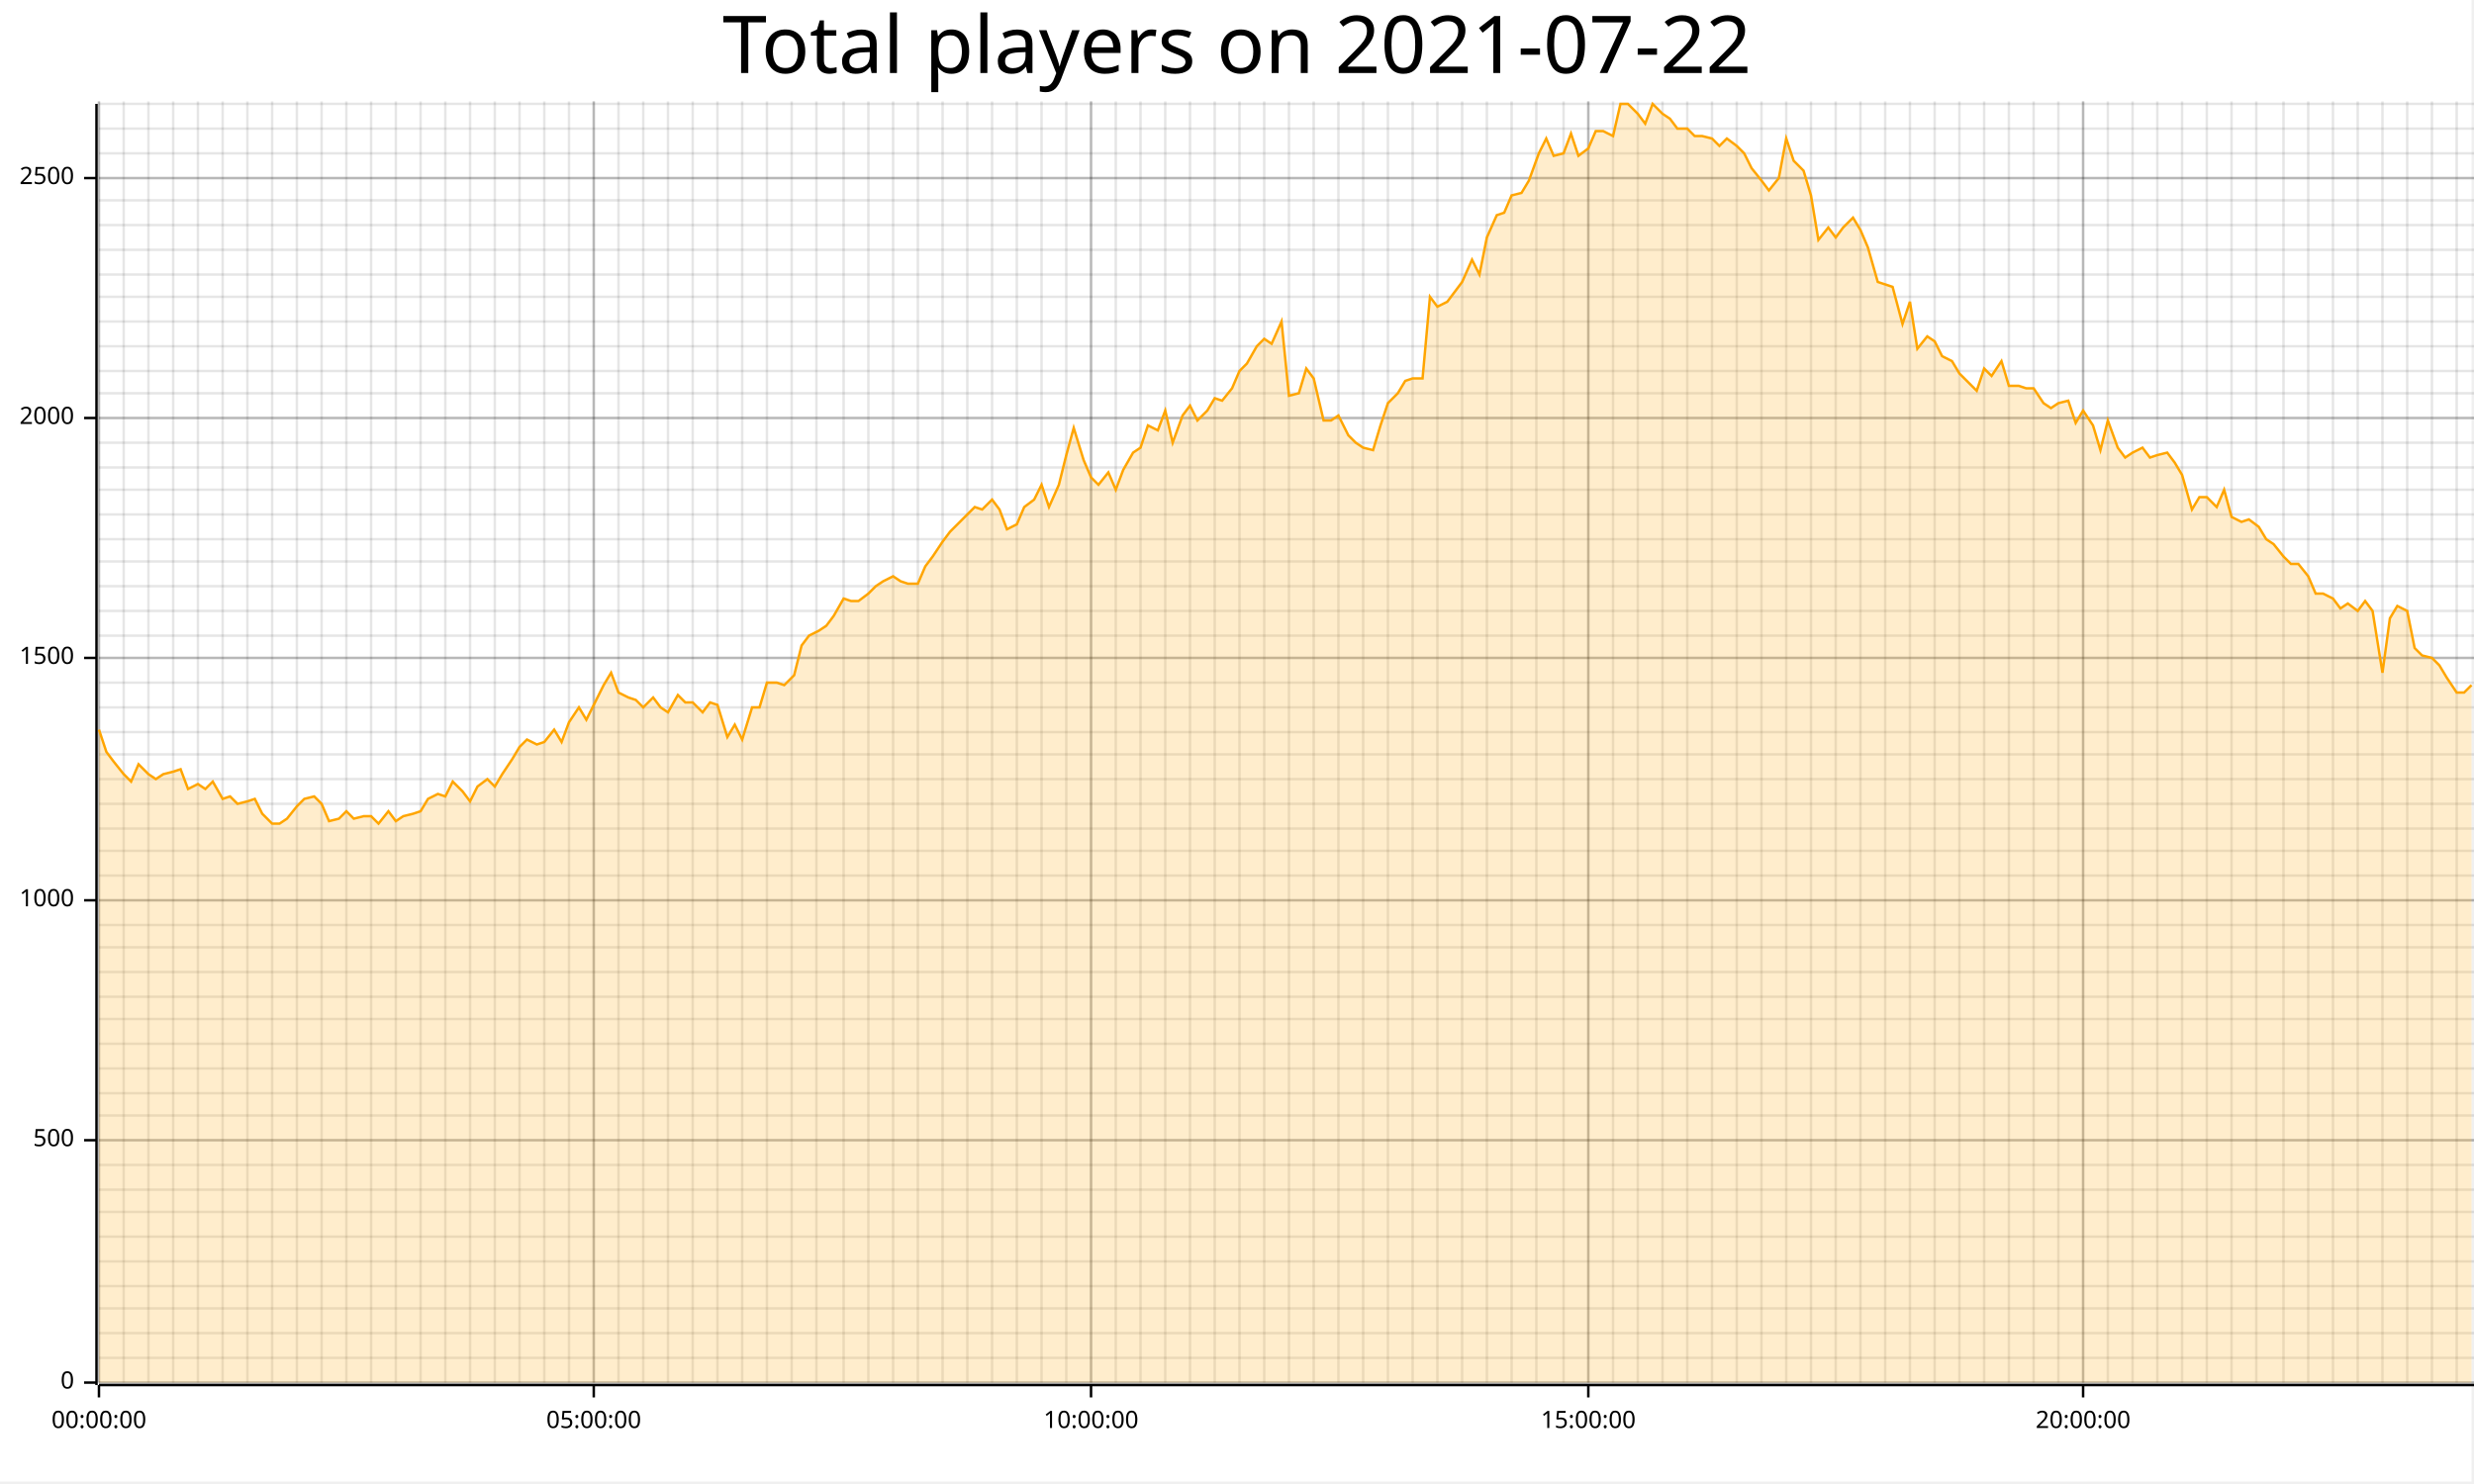
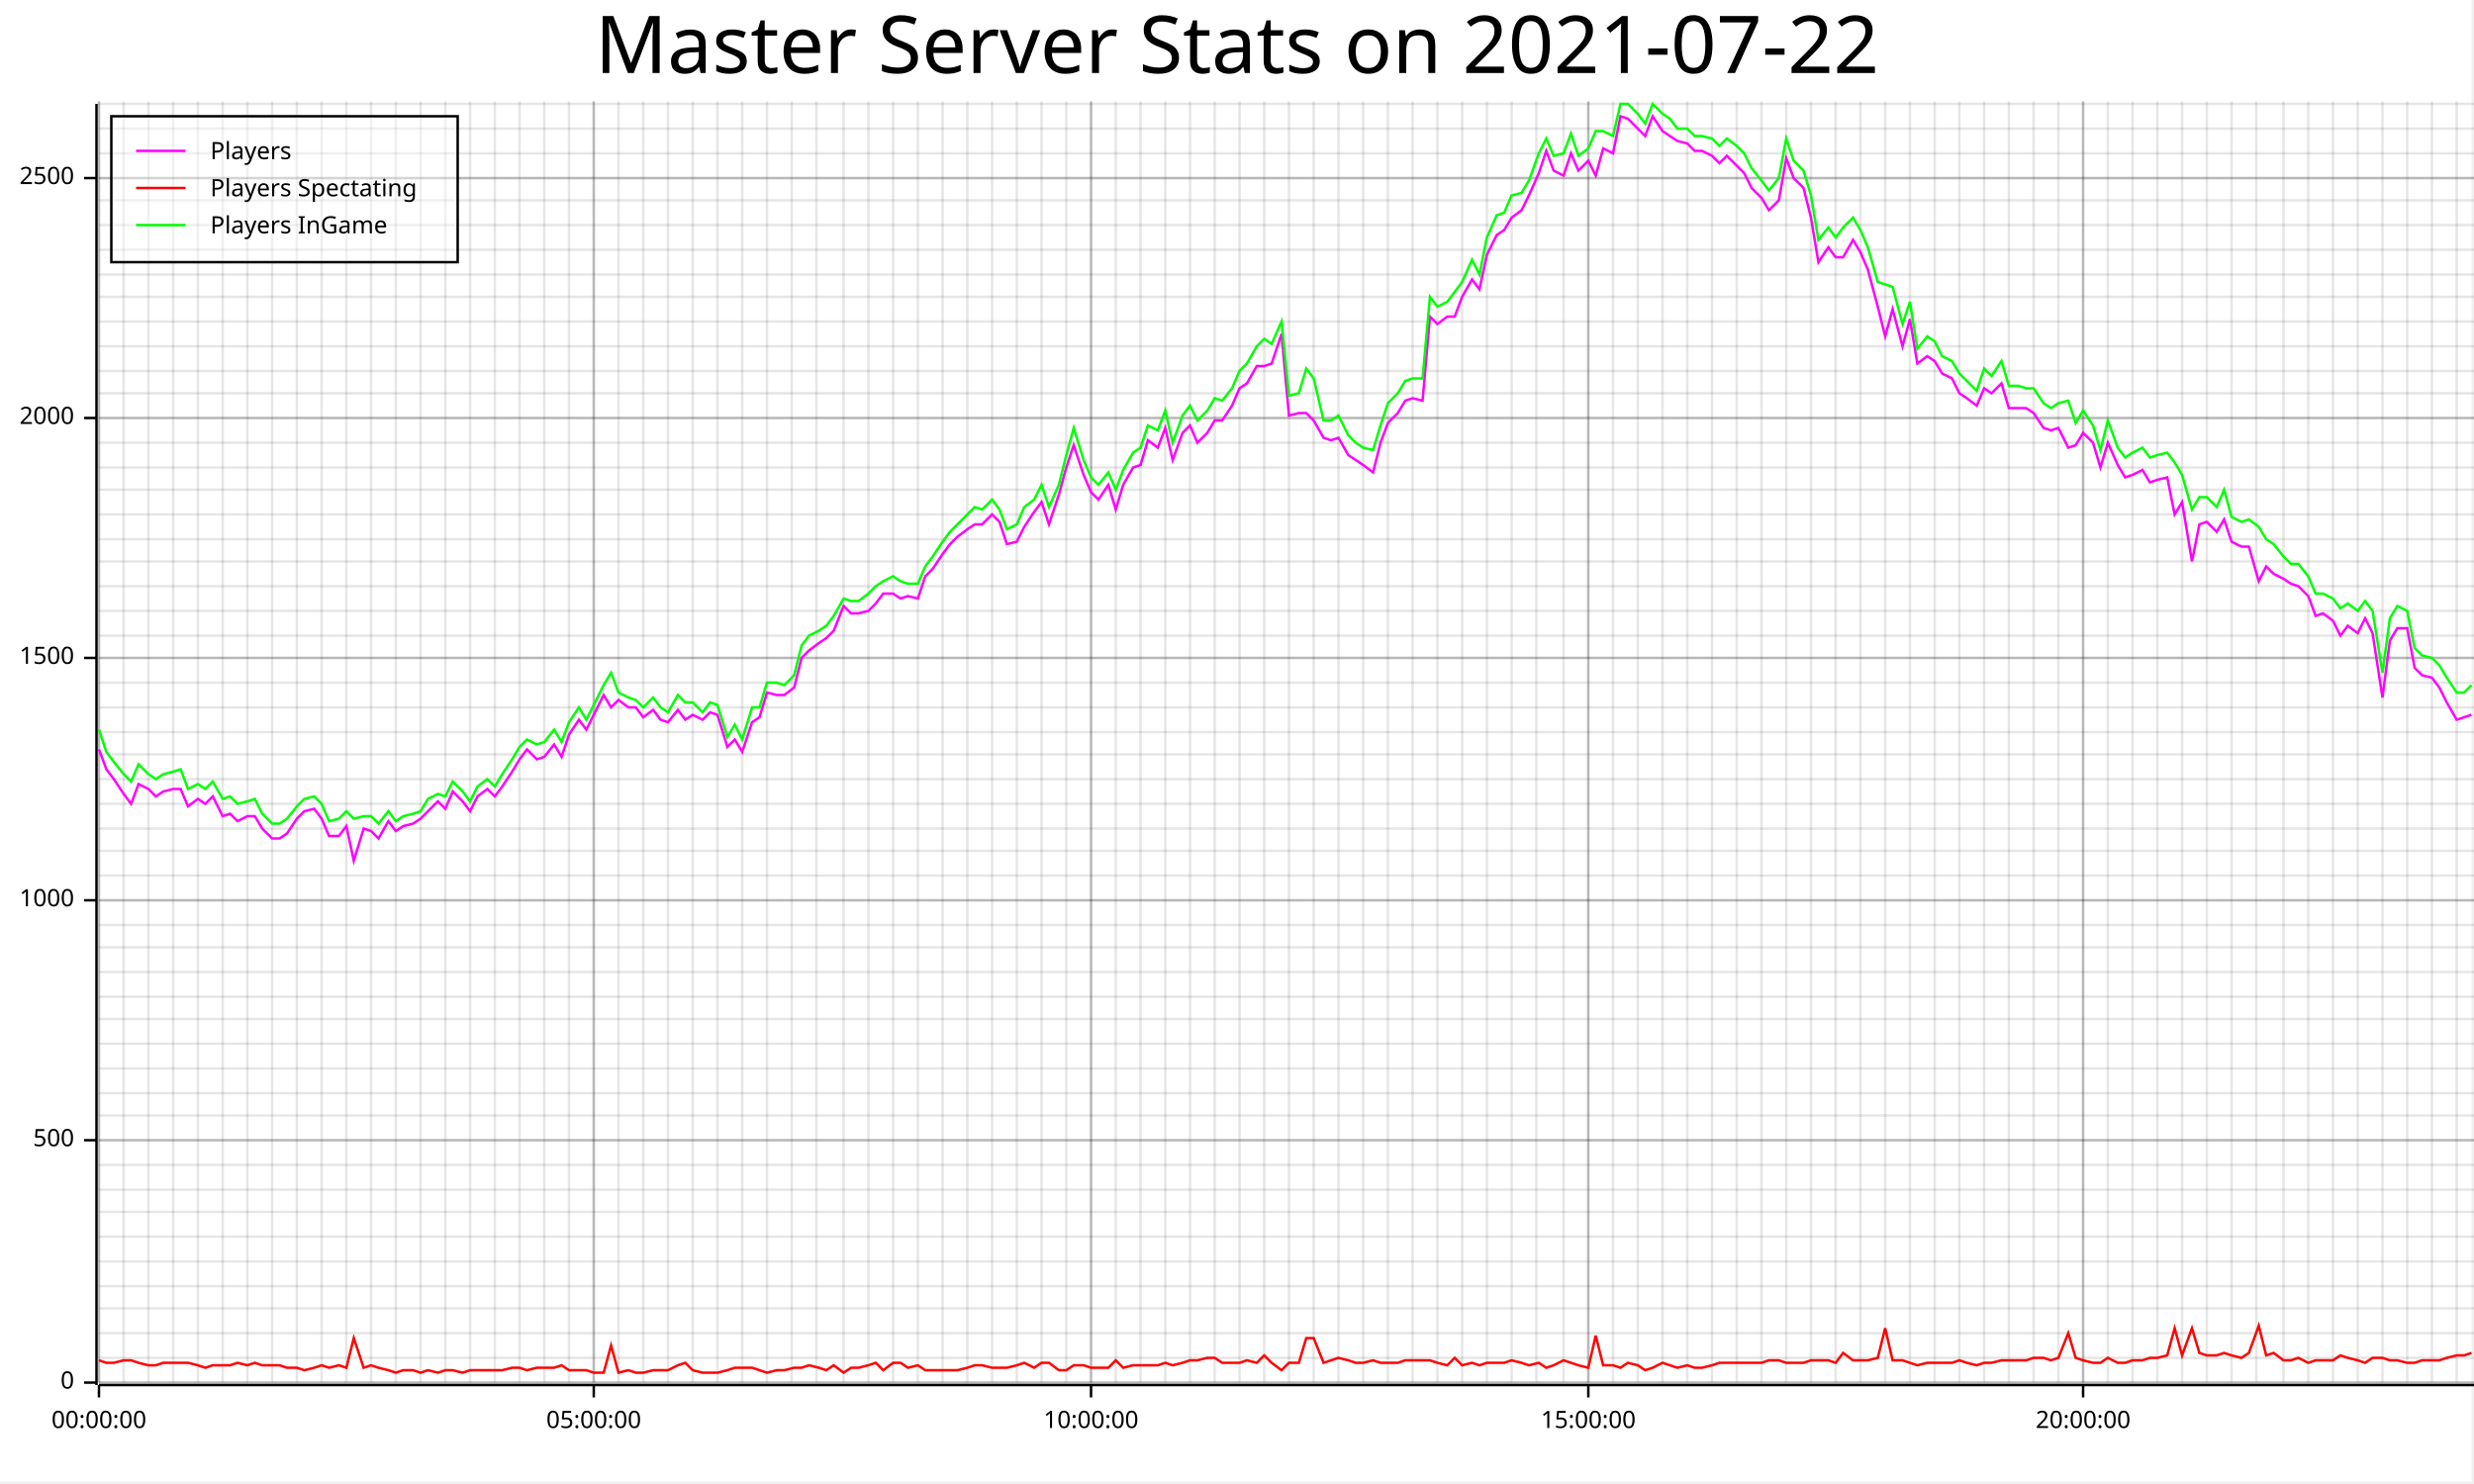
<svg xmlns="http://www.w3.org/2000/svg" width="1000" height="600" viewBox="0 0 1000 600">
  <rect x="0" y="0" width="999" height="599" opacity="1" fill="#FFFFFF" stroke="none" />
  <text x="500" y="5" dy="0.76em" text-anchor="middle" font-family="sans-serif" font-size="32.258" opacity="1" fill="#000000">
- Total players on 2021-07-22
+ Master Server Stats on 2021-07-22
</text>
  <line opacity="0.1" stroke="#000000" stroke-width="1" x1="40" y1="559" x2="40" y2="41" />
  <line opacity="0.1" stroke="#000000" stroke-width="1" x1="50" y1="559" x2="50" y2="41" />
  <line opacity="0.1" stroke="#000000" stroke-width="1" x1="60" y1="559" x2="60" y2="41" />
  <line opacity="0.1" stroke="#000000" stroke-width="1" x1="70" y1="559" x2="70" y2="41" />
  <line opacity="0.1" stroke="#000000" stroke-width="1" x1="80" y1="559" x2="80" y2="41" />
  <line opacity="0.1" stroke="#000000" stroke-width="1" x1="90" y1="559" x2="90" y2="41" />
  <line opacity="0.1" stroke="#000000" stroke-width="1" x1="100" y1="559" x2="100" y2="41" />
  <line opacity="0.1" stroke="#000000" stroke-width="1" x1="110" y1="559" x2="110" y2="41" />
  <line opacity="0.1" stroke="#000000" stroke-width="1" x1="120" y1="559" x2="120" y2="41" />
  <line opacity="0.1" stroke="#000000" stroke-width="1" x1="130" y1="559" x2="130" y2="41" />
  <line opacity="0.1" stroke="#000000" stroke-width="1" x1="140" y1="559" x2="140" y2="41" />
  <line opacity="0.1" stroke="#000000" stroke-width="1" x1="150" y1="559" x2="150" y2="41" />
  <line opacity="0.1" stroke="#000000" stroke-width="1" x1="160" y1="559" x2="160" y2="41" />
  <line opacity="0.1" stroke="#000000" stroke-width="1" x1="170" y1="559" x2="170" y2="41" />
  <line opacity="0.1" stroke="#000000" stroke-width="1" x1="180" y1="559" x2="180" y2="41" />
  <line opacity="0.1" stroke="#000000" stroke-width="1" x1="190" y1="559" x2="190" y2="41" />
  <line opacity="0.1" stroke="#000000" stroke-width="1" x1="200" y1="559" x2="200" y2="41" />
  <line opacity="0.1" stroke="#000000" stroke-width="1" x1="210" y1="559" x2="210" y2="41" />
  <line opacity="0.1" stroke="#000000" stroke-width="1" x1="220" y1="559" x2="220" y2="41" />
  <line opacity="0.1" stroke="#000000" stroke-width="1" x1="230" y1="559" x2="230" y2="41" />
  <line opacity="0.1" stroke="#000000" stroke-width="1" x1="240" y1="559" x2="240" y2="41" />
  <line opacity="0.1" stroke="#000000" stroke-width="1" x1="250" y1="559" x2="250" y2="41" />
  <line opacity="0.1" stroke="#000000" stroke-width="1" x1="260" y1="559" x2="260" y2="41" />
  <line opacity="0.1" stroke="#000000" stroke-width="1" x1="270" y1="559" x2="270" y2="41" />
  <line opacity="0.1" stroke="#000000" stroke-width="1" x1="280" y1="559" x2="280" y2="41" />
  <line opacity="0.1" stroke="#000000" stroke-width="1" x1="290" y1="559" x2="290" y2="41" />
  <line opacity="0.1" stroke="#000000" stroke-width="1" x1="300" y1="559" x2="300" y2="41" />
  <line opacity="0.1" stroke="#000000" stroke-width="1" x1="310" y1="559" x2="310" y2="41" />
  <line opacity="0.1" stroke="#000000" stroke-width="1" x1="320" y1="559" x2="320" y2="41" />
  <line opacity="0.1" stroke="#000000" stroke-width="1" x1="330" y1="559" x2="330" y2="41" />
  <line opacity="0.1" stroke="#000000" stroke-width="1" x1="341" y1="559" x2="341" y2="41" />
  <line opacity="0.1" stroke="#000000" stroke-width="1" x1="351" y1="559" x2="351" y2="41" />
  <line opacity="0.1" stroke="#000000" stroke-width="1" x1="361" y1="559" x2="361" y2="41" />
  <line opacity="0.1" stroke="#000000" stroke-width="1" x1="371" y1="559" x2="371" y2="41" />
  <line opacity="0.1" stroke="#000000" stroke-width="1" x1="381" y1="559" x2="381" y2="41" />
  <line opacity="0.1" stroke="#000000" stroke-width="1" x1="391" y1="559" x2="391" y2="41" />
  <line opacity="0.1" stroke="#000000" stroke-width="1" x1="401" y1="559" x2="401" y2="41" />
  <line opacity="0.1" stroke="#000000" stroke-width="1" x1="411" y1="559" x2="411" y2="41" />
  <line opacity="0.1" stroke="#000000" stroke-width="1" x1="421" y1="559" x2="421" y2="41" />
  <line opacity="0.1" stroke="#000000" stroke-width="1" x1="431" y1="559" x2="431" y2="41" />
  <line opacity="0.1" stroke="#000000" stroke-width="1" x1="441" y1="559" x2="441" y2="41" />
  <line opacity="0.1" stroke="#000000" stroke-width="1" x1="451" y1="559" x2="451" y2="41" />
  <line opacity="0.1" stroke="#000000" stroke-width="1" x1="461" y1="559" x2="461" y2="41" />
  <line opacity="0.1" stroke="#000000" stroke-width="1" x1="471" y1="559" x2="471" y2="41" />
  <line opacity="0.1" stroke="#000000" stroke-width="1" x1="481" y1="559" x2="481" y2="41" />
  <line opacity="0.1" stroke="#000000" stroke-width="1" x1="491" y1="559" x2="491" y2="41" />
  <line opacity="0.1" stroke="#000000" stroke-width="1" x1="501" y1="559" x2="501" y2="41" />
  <line opacity="0.1" stroke="#000000" stroke-width="1" x1="511" y1="559" x2="511" y2="41" />
  <line opacity="0.1" stroke="#000000" stroke-width="1" x1="521" y1="559" x2="521" y2="41" />
  <line opacity="0.1" stroke="#000000" stroke-width="1" x1="531" y1="559" x2="531" y2="41" />
  <line opacity="0.1" stroke="#000000" stroke-width="1" x1="541" y1="559" x2="541" y2="41" />
  <line opacity="0.1" stroke="#000000" stroke-width="1" x1="551" y1="559" x2="551" y2="41" />
  <line opacity="0.1" stroke="#000000" stroke-width="1" x1="561" y1="559" x2="561" y2="41" />
  <line opacity="0.1" stroke="#000000" stroke-width="1" x1="571" y1="559" x2="571" y2="41" />
  <line opacity="0.1" stroke="#000000" stroke-width="1" x1="581" y1="559" x2="581" y2="41" />
  <line opacity="0.1" stroke="#000000" stroke-width="1" x1="591" y1="559" x2="591" y2="41" />
  <line opacity="0.1" stroke="#000000" stroke-width="1" x1="601" y1="559" x2="601" y2="41" />
  <line opacity="0.1" stroke="#000000" stroke-width="1" x1="611" y1="559" x2="611" y2="41" />
  <line opacity="0.1" stroke="#000000" stroke-width="1" x1="621" y1="559" x2="621" y2="41" />
  <line opacity="0.1" stroke="#000000" stroke-width="1" x1="632" y1="559" x2="632" y2="41" />
  <line opacity="0.1" stroke="#000000" stroke-width="1" x1="642" y1="559" x2="642" y2="41" />
  <line opacity="0.1" stroke="#000000" stroke-width="1" x1="652" y1="559" x2="652" y2="41" />
  <line opacity="0.1" stroke="#000000" stroke-width="1" x1="662" y1="559" x2="662" y2="41" />
  <line opacity="0.1" stroke="#000000" stroke-width="1" x1="672" y1="559" x2="672" y2="41" />
  <line opacity="0.1" stroke="#000000" stroke-width="1" x1="682" y1="559" x2="682" y2="41" />
  <line opacity="0.1" stroke="#000000" stroke-width="1" x1="692" y1="559" x2="692" y2="41" />
  <line opacity="0.1" stroke="#000000" stroke-width="1" x1="702" y1="559" x2="702" y2="41" />
  <line opacity="0.1" stroke="#000000" stroke-width="1" x1="712" y1="559" x2="712" y2="41" />
  <line opacity="0.1" stroke="#000000" stroke-width="1" x1="722" y1="559" x2="722" y2="41" />
  <line opacity="0.1" stroke="#000000" stroke-width="1" x1="732" y1="559" x2="732" y2="41" />
  <line opacity="0.1" stroke="#000000" stroke-width="1" x1="742" y1="559" x2="742" y2="41" />
  <line opacity="0.1" stroke="#000000" stroke-width="1" x1="752" y1="559" x2="752" y2="41" />
  <line opacity="0.1" stroke="#000000" stroke-width="1" x1="762" y1="559" x2="762" y2="41" />
  <line opacity="0.1" stroke="#000000" stroke-width="1" x1="772" y1="559" x2="772" y2="41" />
  <line opacity="0.1" stroke="#000000" stroke-width="1" x1="782" y1="559" x2="782" y2="41" />
  <line opacity="0.1" stroke="#000000" stroke-width="1" x1="792" y1="559" x2="792" y2="41" />
  <line opacity="0.1" stroke="#000000" stroke-width="1" x1="802" y1="559" x2="802" y2="41" />
  <line opacity="0.1" stroke="#000000" stroke-width="1" x1="812" y1="559" x2="812" y2="41" />
  <line opacity="0.1" stroke="#000000" stroke-width="1" x1="822" y1="559" x2="822" y2="41" />
  <line opacity="0.1" stroke="#000000" stroke-width="1" x1="832" y1="559" x2="832" y2="41" />
  <line opacity="0.1" stroke="#000000" stroke-width="1" x1="842" y1="559" x2="842" y2="41" />
  <line opacity="0.1" stroke="#000000" stroke-width="1" x1="852" y1="559" x2="852" y2="41" />
  <line opacity="0.1" stroke="#000000" stroke-width="1" x1="862" y1="559" x2="862" y2="41" />
  <line opacity="0.1" stroke="#000000" stroke-width="1" x1="872" y1="559" x2="872" y2="41" />
  <line opacity="0.1" stroke="#000000" stroke-width="1" x1="882" y1="559" x2="882" y2="41" />
  <line opacity="0.1" stroke="#000000" stroke-width="1" x1="892" y1="559" x2="892" y2="41" />
  <line opacity="0.1" stroke="#000000" stroke-width="1" x1="902" y1="559" x2="902" y2="41" />
  <line opacity="0.1" stroke="#000000" stroke-width="1" x1="912" y1="559" x2="912" y2="41" />
  <line opacity="0.1" stroke="#000000" stroke-width="1" x1="923" y1="559" x2="923" y2="41" />
  <line opacity="0.1" stroke="#000000" stroke-width="1" x1="933" y1="559" x2="933" y2="41" />
  <line opacity="0.1" stroke="#000000" stroke-width="1" x1="943" y1="559" x2="943" y2="41" />
  <line opacity="0.1" stroke="#000000" stroke-width="1" x1="953" y1="559" x2="953" y2="41" />
  <line opacity="0.1" stroke="#000000" stroke-width="1" x1="963" y1="559" x2="963" y2="41" />
  <line opacity="0.1" stroke="#000000" stroke-width="1" x1="973" y1="559" x2="973" y2="41" />
  <line opacity="0.1" stroke="#000000" stroke-width="1" x1="983" y1="559" x2="983" y2="41" />
  <line opacity="0.1" stroke="#000000" stroke-width="1" x1="993" y1="559" x2="993" y2="41" />
  <line opacity="0.1" stroke="#000000" stroke-width="1" x1="40" y1="559" x2="1000" y2="559" />
  <line opacity="0.1" stroke="#000000" stroke-width="1" x1="40" y1="549" x2="1000" y2="549" />
  <line opacity="0.1" stroke="#000000" stroke-width="1" x1="40" y1="539" x2="1000" y2="539" />
  <line opacity="0.1" stroke="#000000" stroke-width="1" x1="40" y1="529" x2="1000" y2="529" />
  <line opacity="0.1" stroke="#000000" stroke-width="1" x1="40" y1="520" x2="1000" y2="520" />
  <line opacity="0.1" stroke="#000000" stroke-width="1" x1="40" y1="510" x2="1000" y2="510" />
  <line opacity="0.1" stroke="#000000" stroke-width="1" x1="40" y1="500" x2="1000" y2="500" />
  <line opacity="0.1" stroke="#000000" stroke-width="1" x1="40" y1="490" x2="1000" y2="490" />
  <line opacity="0.1" stroke="#000000" stroke-width="1" x1="40" y1="481" x2="1000" y2="481" />
  <line opacity="0.1" stroke="#000000" stroke-width="1" x1="40" y1="471" x2="1000" y2="471" />
  <line opacity="0.1" stroke="#000000" stroke-width="1" x1="40" y1="461" x2="1000" y2="461" />
  <line opacity="0.1" stroke="#000000" stroke-width="1" x1="40" y1="451" x2="1000" y2="451" />
  <line opacity="0.1" stroke="#000000" stroke-width="1" x1="40" y1="442" x2="1000" y2="442" />
  <line opacity="0.1" stroke="#000000" stroke-width="1" x1="40" y1="432" x2="1000" y2="432" />
  <line opacity="0.1" stroke="#000000" stroke-width="1" x1="40" y1="422" x2="1000" y2="422" />
  <line opacity="0.1" stroke="#000000" stroke-width="1" x1="40" y1="412" x2="1000" y2="412" />
  <line opacity="0.1" stroke="#000000" stroke-width="1" x1="40" y1="403" x2="1000" y2="403" />
  <line opacity="0.1" stroke="#000000" stroke-width="1" x1="40" y1="393" x2="1000" y2="393" />
  <line opacity="0.1" stroke="#000000" stroke-width="1" x1="40" y1="383" x2="1000" y2="383" />
  <line opacity="0.1" stroke="#000000" stroke-width="1" x1="40" y1="374" x2="1000" y2="374" />
  <line opacity="0.1" stroke="#000000" stroke-width="1" x1="40" y1="364" x2="1000" y2="364" />
  <line opacity="0.1" stroke="#000000" stroke-width="1" x1="40" y1="354" x2="1000" y2="354" />
  <line opacity="0.1" stroke="#000000" stroke-width="1" x1="40" y1="344" x2="1000" y2="344" />
  <line opacity="0.1" stroke="#000000" stroke-width="1" x1="40" y1="335" x2="1000" y2="335" />
  <line opacity="0.1" stroke="#000000" stroke-width="1" x1="40" y1="325" x2="1000" y2="325" />
  <line opacity="0.1" stroke="#000000" stroke-width="1" x1="40" y1="315" x2="1000" y2="315" />
  <line opacity="0.1" stroke="#000000" stroke-width="1" x1="40" y1="305" x2="1000" y2="305" />
  <line opacity="0.1" stroke="#000000" stroke-width="1" x1="40" y1="296" x2="1000" y2="296" />
  <line opacity="0.1" stroke="#000000" stroke-width="1" x1="40" y1="286" x2="1000" y2="286" />
  <line opacity="0.1" stroke="#000000" stroke-width="1" x1="40" y1="276" x2="1000" y2="276" />
  <line opacity="0.1" stroke="#000000" stroke-width="1" x1="40" y1="266" x2="1000" y2="266" />
  <line opacity="0.1" stroke="#000000" stroke-width="1" x1="40" y1="257" x2="1000" y2="257" />
  <line opacity="0.1" stroke="#000000" stroke-width="1" x1="40" y1="247" x2="1000" y2="247" />
  <line opacity="0.1" stroke="#000000" stroke-width="1" x1="40" y1="237" x2="1000" y2="237" />
  <line opacity="0.1" stroke="#000000" stroke-width="1" x1="40" y1="227" x2="1000" y2="227" />
  <line opacity="0.1" stroke="#000000" stroke-width="1" x1="40" y1="218" x2="1000" y2="218" />
  <line opacity="0.1" stroke="#000000" stroke-width="1" x1="40" y1="208" x2="1000" y2="208" />
  <line opacity="0.1" stroke="#000000" stroke-width="1" x1="40" y1="198" x2="1000" y2="198" />
  <line opacity="0.1" stroke="#000000" stroke-width="1" x1="40" y1="189" x2="1000" y2="189" />
  <line opacity="0.1" stroke="#000000" stroke-width="1" x1="40" y1="179" x2="1000" y2="179" />
  <line opacity="0.1" stroke="#000000" stroke-width="1" x1="40" y1="169" x2="1000" y2="169" />
  <line opacity="0.1" stroke="#000000" stroke-width="1" x1="40" y1="159" x2="1000" y2="159" />
  <line opacity="0.1" stroke="#000000" stroke-width="1" x1="40" y1="150" x2="1000" y2="150" />
  <line opacity="0.1" stroke="#000000" stroke-width="1" x1="40" y1="140" x2="1000" y2="140" />
  <line opacity="0.1" stroke="#000000" stroke-width="1" x1="40" y1="130" x2="1000" y2="130" />
  <line opacity="0.1" stroke="#000000" stroke-width="1" x1="40" y1="120" x2="1000" y2="120" />
  <line opacity="0.1" stroke="#000000" stroke-width="1" x1="40" y1="111" x2="1000" y2="111" />
  <line opacity="0.1" stroke="#000000" stroke-width="1" x1="40" y1="101" x2="1000" y2="101" />
  <line opacity="0.1" stroke="#000000" stroke-width="1" x1="40" y1="91" x2="1000" y2="91" />
  <line opacity="0.1" stroke="#000000" stroke-width="1" x1="40" y1="81" x2="1000" y2="81" />
  <line opacity="0.1" stroke="#000000" stroke-width="1" x1="40" y1="72" x2="1000" y2="72" />
  <line opacity="0.1" stroke="#000000" stroke-width="1" x1="40" y1="62" x2="1000" y2="62" />
  <line opacity="0.1" stroke="#000000" stroke-width="1" x1="40" y1="52" x2="1000" y2="52" />
  <line opacity="0.1" stroke="#000000" stroke-width="1" x1="40" y1="42" x2="1000" y2="42" />
  <line opacity="0.2" stroke="#000000" stroke-width="1" x1="40" y1="559" x2="40" y2="41" />
  <line opacity="0.2" stroke="#000000" stroke-width="1" x1="240" y1="559" x2="240" y2="41" />
  <line opacity="0.2" stroke="#000000" stroke-width="1" x1="441" y1="559" x2="441" y2="41" />
  <line opacity="0.2" stroke="#000000" stroke-width="1" x1="642" y1="559" x2="642" y2="41" />
  <line opacity="0.2" stroke="#000000" stroke-width="1" x1="842" y1="559" x2="842" y2="41" />
  <line opacity="0.2" stroke="#000000" stroke-width="1" x1="40" y1="559" x2="1000" y2="559" />
  <line opacity="0.2" stroke="#000000" stroke-width="1" x1="40" y1="461" x2="1000" y2="461" />
  <line opacity="0.2" stroke="#000000" stroke-width="1" x1="40" y1="364" x2="1000" y2="364" />
  <line opacity="0.2" stroke="#000000" stroke-width="1" x1="40" y1="266" x2="1000" y2="266" />
  <line opacity="0.2" stroke="#000000" stroke-width="1" x1="40" y1="169" x2="1000" y2="169" />
  <line opacity="0.2" stroke="#000000" stroke-width="1" x1="40" y1="72" x2="1000" y2="72" />
  <polyline fill="none" opacity="1" stroke="#000000" stroke-width="1" points="39,42 39,560 " />
  <text x="30" y="559" dy="0.5ex" text-anchor="end" font-family="sans-serif" font-size="9.677" opacity="1" fill="#000000">
0
</text>
  <polyline fill="none" opacity="1" stroke="#000000" stroke-width="1" points="34,559 39,559 " />
  <text x="30" y="461" dy="0.5ex" text-anchor="end" font-family="sans-serif" font-size="9.677" opacity="1" fill="#000000">
500
</text>
  <polyline fill="none" opacity="1" stroke="#000000" stroke-width="1" points="34,461 39,461 " />
  <text x="30" y="364" dy="0.5ex" text-anchor="end" font-family="sans-serif" font-size="9.677" opacity="1" fill="#000000">
1000
</text>
  <polyline fill="none" opacity="1" stroke="#000000" stroke-width="1" points="34,364 39,364 " />
  <text x="30" y="266" dy="0.5ex" text-anchor="end" font-family="sans-serif" font-size="9.677" opacity="1" fill="#000000">
1500
</text>
  <polyline fill="none" opacity="1" stroke="#000000" stroke-width="1" points="34,266 39,266 " />
  <text x="30" y="169" dy="0.5ex" text-anchor="end" font-family="sans-serif" font-size="9.677" opacity="1" fill="#000000">
2000
</text>
  <polyline fill="none" opacity="1" stroke="#000000" stroke-width="1" points="34,169 39,169 " />
  <text x="30" y="72" dy="0.5ex" text-anchor="end" font-family="sans-serif" font-size="9.677" opacity="1" fill="#000000">
2500
</text>
  <polyline fill="none" opacity="1" stroke="#000000" stroke-width="1" points="34,72 39,72 " />
  <polyline fill="none" opacity="1" stroke="#000000" stroke-width="1" points="40,560 1000,560 " />
  <text x="40" y="570" dy="0.76em" text-anchor="middle" font-family="sans-serif" font-size="9.677" opacity="1" fill="#000000">
00:00:00
</text>
  <polyline fill="none" opacity="1" stroke="#000000" stroke-width="1" points="40,560 40,565 " />
  <text x="240" y="570" dy="0.76em" text-anchor="middle" font-family="sans-serif" font-size="9.677" opacity="1" fill="#000000">
05:00:00
</text>
  <polyline fill="none" opacity="1" stroke="#000000" stroke-width="1" points="240,560 240,565 " />
  <text x="441" y="570" dy="0.76em" text-anchor="middle" font-family="sans-serif" font-size="9.677" opacity="1" fill="#000000">
10:00:00
</text>
  <polyline fill="none" opacity="1" stroke="#000000" stroke-width="1" points="441,560 441,565 " />
  <text x="642" y="570" dy="0.76em" text-anchor="middle" font-family="sans-serif" font-size="9.677" opacity="1" fill="#000000">
15:00:00
</text>
  <polyline fill="none" opacity="1" stroke="#000000" stroke-width="1" points="642,560 642,565 " />
  <text x="842" y="570" dy="0.76em" text-anchor="middle" font-family="sans-serif" font-size="9.677" opacity="1" fill="#000000">
20:00:00
</text>
  <polyline fill="none" opacity="1" stroke="#000000" stroke-width="1" points="842,560 842,565 " />
-   <polygon opacity="0.2" fill="#FFA500" points="40,295 43,304 46,308 50,313 53,316 56,309 60,313 63,315 66,313 70,312 73,311 76,319 80,317 83,319 86,316 90,323 93,322 96,325 100,324 103,323 106,329 110,333 113,333 116,331 120,326 123,323 127,322 130,325 133,332 137,331 140,328 143,331 147,330 150,330 153,333 157,328 160,332 163,330 167,329 170,328 173,323 177,321 180,322 183,316 187,320 190,324 193,318 197,315 200,318 203,313 207,307 210,302 213,299 217,301 220,300 224,295 227,300 230,292 234,286 237,291 240,285 244,277 247,272 250,280 254,282 257,283 260,286 264,282 267,286 270,288 274,281 277,284 280,284 284,288 287,284 290,285 294,298 297,293 300,299 304,286 307,286 310,276 314,276 317,277 321,273 324,261 327,257 331,255 334,253 337,249 341,242 344,243 347,243 351,240 354,237 357,235 361,233 364,235 367,236 371,236 374,229 377,225 381,219 384,215 387,212 391,208 394,205 397,206 401,202 404,206 407,214 411,212 414,205 418,202 421,196 424,205 428,196 431,184 434,173 438,186 441,193 444,196 448,191 451,198 454,190 458,183 461,181 464,172 468,174 471,166 474,179 478,168 481,164 484,170 488,166 491,161 494,162 498,157 501,150 504,147 508,140 511,137 514,139 518,130 521,160 525,159 528,149 531,153 535,170 538,170 541,168 545,176 548,179 551,181 555,182 558,172 561,163 565,159 568,154 571,153 575,153 578,120 581,124 585,122 588,118 591,114 595,105 598,111 601,96 605,87 608,86 611,79 615,78 618,73 622,62 625,56 628,63 632,62 635,54 638,63 642,60 645,53 648,53 652,55 655,42 658,42 662,46 665,50 668,42 672,46 675,48 678,52 682,52 685,55 688,55 692,56 695,59 698,56 702,59 705,62 708,68 712,73 715,77 719,72 722,56 725,65 729,69 732,79 735,97 739,92 742,96 745,92 749,88 752,93 755,100 759,114 762,115 765,116 769,131 772,122 775,141 779,136 782,138 785,144 789,146 792,151 795,154 799,158 802,149 805,152 809,146 812,156 816,156 819,157 822,157 826,163 829,165 832,163 836,162 839,171 842,166 846,172 849,182 852,170 856,181 859,185 862,183 866,181 869,185 872,184 876,183 879,187 882,192 886,206 889,201 892,201 896,205 899,198 902,209 906,211 909,210 913,213 916,218 919,220 923,225 926,228 929,228 933,233 936,240 939,240 943,242 946,246 949,244 953,247 956,243 959,247 963,272 966,250 969,245 973,247 976,262 979,265 983,266 986,269 989,274 993,280 996,280 999,277 999,559 40,559 " />
-   <polyline fill="none" opacity="1" stroke="#FFA500" stroke-width="1" points="40,295 43,304 46,308 50,313 53,316 56,309 60,313 63,315 66,313 70,312 73,311 76,319 80,317 83,319 86,316 90,323 93,322 96,325 100,324 103,323 106,329 110,333 113,333 116,331 120,326 123,323 127,322 130,325 133,332 137,331 140,328 143,331 147,330 150,330 153,333 157,328 160,332 163,330 167,329 170,328 173,323 177,321 180,322 183,316 187,320 190,324 193,318 197,315 200,318 203,313 207,307 210,302 213,299 217,301 220,300 224,295 227,300 230,292 234,286 237,291 240,285 244,277 247,272 250,280 254,282 257,283 260,286 264,282 267,286 270,288 274,281 277,284 280,284 284,288 287,284 290,285 294,298 297,293 300,299 304,286 307,286 310,276 314,276 317,277 321,273 324,261 327,257 331,255 334,253 337,249 341,242 344,243 347,243 351,240 354,237 357,235 361,233 364,235 367,236 371,236 374,229 377,225 381,219 384,215 387,212 391,208 394,205 397,206 401,202 404,206 407,214 411,212 414,205 418,202 421,196 424,205 428,196 431,184 434,173 438,186 441,193 444,196 448,191 451,198 454,190 458,183 461,181 464,172 468,174 471,166 474,179 478,168 481,164 484,170 488,166 491,161 494,162 498,157 501,150 504,147 508,140 511,137 514,139 518,130 521,160 525,159 528,149 531,153 535,170 538,170 541,168 545,176 548,179 551,181 555,182 558,172 561,163 565,159 568,154 571,153 575,153 578,120 581,124 585,122 588,118 591,114 595,105 598,111 601,96 605,87 608,86 611,79 615,78 618,73 622,62 625,56 628,63 632,62 635,54 638,63 642,60 645,53 648,53 652,55 655,42 658,42 662,46 665,50 668,42 672,46 675,48 678,52 682,52 685,55 688,55 692,56 695,59 698,56 702,59 705,62 708,68 712,73 715,77 719,72 722,56 725,65 729,69 732,79 735,97 739,92 742,96 745,92 749,88 752,93 755,100 759,114 762,115 765,116 769,131 772,122 775,141 779,136 782,138 785,144 789,146 792,151 795,154 799,158 802,149 805,152 809,146 812,156 816,156 819,157 822,157 826,163 829,165 832,163 836,162 839,171 842,166 846,172 849,182 852,170 856,181 859,185 862,183 866,181 869,185 872,184 876,183 879,187 882,192 886,206 889,201 892,201 896,205 899,198 902,209 906,211 909,210 913,213 916,218 919,220 923,225 926,228 929,228 933,233 936,240 939,240 943,242 946,246 949,244 953,247 956,243 959,247 963,272 966,250 969,245 973,247 976,262 979,265 983,266 986,269 989,274 993,280 996,280 999,277 " />
+   <polyline fill="none" opacity="1" stroke="#FF00FF" stroke-width="1" points="40,303 43,311 46,315 50,321 53,325 56,317 60,319 63,322 66,320 70,319 73,319 76,326 80,323 83,325 86,322 90,330 93,329 96,332 100,330 103,330 106,335 110,339 113,339 116,337 120,331 123,328 127,327 130,331 133,338 137,338 140,334 143,348 147,335 150,336 153,339 157,332 160,336 163,334 167,333 170,331 173,328 177,324 180,327 183,320 187,324 190,328 193,322 197,319 200,322 203,318 207,312 210,307 213,303 217,307 220,306 224,301 227,306 230,297 234,291 237,295 240,289 244,281 247,286 250,283 254,286 257,286 260,290 264,287 267,291 270,292 274,287 277,291 280,289 284,291 287,288 290,289 294,302 297,299 300,304 304,292 307,290 310,280 314,281 317,281 321,278 324,266 327,263 331,260 334,258 337,255 341,245 344,248 347,248 351,247 354,244 357,240 361,240 364,242 367,241 371,242 374,233 377,230 381,224 384,220 387,217 391,214 394,212 397,212 401,208 404,211 407,220 411,219 414,213 418,207 421,203 424,212 428,200 431,189 434,180 438,192 441,199 444,202 448,196 451,206 454,196 458,189 461,188 464,178 468,181 471,173 474,186 478,175 481,172 484,179 488,175 491,170 494,170 498,164 501,157 504,155 508,148 511,148 514,147 518,135 521,168 525,167 528,167 531,170 535,177 538,178 541,177 545,184 548,186 551,188 555,191 558,179 561,171 565,167 568,162 571,161 575,162 578,128 581,131 585,128 588,128 591,120 595,113 598,117 601,103 605,95 608,93 611,88 615,85 618,79 622,70 625,61 628,69 632,71 635,62 638,69 642,65 645,71 648,60 652,62 655,47 658,48 662,52 665,55 668,47 672,53 675,55 678,57 682,58 685,61 688,61 692,63 695,66 698,63 702,67 705,70 708,76 712,80 715,85 719,81 722,64 725,72 729,76 732,88 735,106 739,100 742,104 745,104 749,97 752,102 755,109 759,124 762,136 765,125 769,140 772,129 775,147 779,144 782,146 785,151 789,153 792,159 795,161 799,164 802,157 805,159 809,155 812,165 816,165 819,165 822,167 826,173 829,174 832,173 836,181 839,180 842,175 846,179 849,189 852,179 856,188 859,193 862,192 866,190 869,195 872,194 876,193 879,208 882,203 886,227 889,212 892,211 896,215 899,210 902,219 906,221 909,221 913,235 916,229 919,232 923,234 926,236 929,237 933,241 936,249 939,248 943,251 946,257 949,253 953,256 956,250 959,256 963,282 966,259 969,254 973,254 976,270 979,273 983,274 986,278 989,284 993,291 996,290 999,289 " />
+   <polyline fill="none" opacity="1" stroke="#FF0000" stroke-width="1" points="40,550 43,551 46,551 50,550 53,550 56,551 60,552 63,552 66,551 70,551 73,551 76,551 80,552 83,553 86,552 90,552 93,552 96,551 100,552 103,551 106,552 110,552 113,552 116,553 120,553 123,554 127,553 130,552 133,553 137,552 140,553 143,541 147,553 150,552 153,553 157,554 160,555 163,554 167,554 170,555 173,554 177,555 180,554 183,554 187,555 190,554 193,554 197,554 200,554 203,554 207,553 210,553 213,554 217,553 220,553 224,553 227,552 230,554 234,554 237,554 240,555 244,555 247,544 250,555 254,554 257,555 260,555 264,554 267,554 270,554 274,552 277,551 280,554 284,555 287,555 290,555 294,554 297,553 300,553 304,553 307,554 310,555 314,554 317,554 321,553 324,553 327,552 331,553 334,554 337,552 341,555 344,553 347,553 351,552 354,551 357,554 361,551 364,551 367,553 371,552 374,554 377,554 381,554 384,554 387,554 391,553 394,552 397,552 401,553 404,553 407,553 411,552 414,551 418,553 421,551 424,551 428,554 431,554 434,552 438,552 441,553 444,553 448,553 451,550 454,553 458,552 461,552 464,552 468,552 471,551 474,552 478,551 481,550 484,550 488,549 491,549 494,551 498,551 501,551 504,550 508,551 511,548 514,551 518,554 521,551 525,551 528,541 531,541 535,551 538,550 541,549 545,550 548,551 551,551 555,550 558,551 561,551 565,551 568,550 571,550 575,550 578,550 581,551 585,552 588,549 591,552 595,551 598,552 601,551 605,551 608,551 611,550 615,551 618,552 622,551 625,553 628,552 632,550 635,551 638,552 642,553 645,540 648,552 652,552 655,553 658,551 662,552 665,554 668,553 672,551 675,552 678,553 682,552 685,553 688,553 692,552 695,551 698,551 702,551 705,551 708,551 712,551 715,550 719,550 722,551 725,551 729,551 732,550 735,550 739,550 742,551 745,547 749,550 752,550 755,550 759,549 762,537 765,550 769,550 772,551 775,552 779,551 782,551 785,551 789,551 792,550 795,551 799,552 802,551 805,551 809,550 812,550 816,550 819,550 822,549 826,549 829,550 832,549 836,539 839,549 842,550 846,551 849,551 852,549 856,551 859,551 862,550 866,550 869,549 872,549 876,548 879,537 882,548 886,537 889,547 892,548 896,548 899,547 902,548 906,549 909,547 913,536 916,548 919,547 923,550 926,550 929,549 933,551 936,550 939,550 943,550 946,548 949,549 953,550 956,551 959,549 963,549 966,550 969,550 973,551 976,551 979,550 983,550 986,550 989,549 993,548 996,548 999,547 " />
+   <polyline fill="none" opacity="1" stroke="#00FF00" stroke-width="1" points="40,295 43,304 46,308 50,313 53,316 56,309 60,313 63,315 66,313 70,312 73,311 76,319 80,317 83,319 86,316 90,323 93,322 96,325 100,324 103,323 106,329 110,333 113,333 116,331 120,326 123,323 127,322 130,325 133,332 137,331 140,328 143,331 147,330 150,330 153,333 157,328 160,332 163,330 167,329 170,328 173,323 177,321 180,322 183,316 187,320 190,324 193,318 197,315 200,318 203,313 207,307 210,302 213,299 217,301 220,300 224,295 227,300 230,292 234,286 237,291 240,285 244,277 247,272 250,280 254,282 257,283 260,286 264,282 267,286 270,288 274,281 277,284 280,284 284,288 287,284 290,285 294,298 297,293 300,299 304,286 307,286 310,276 314,276 317,277 321,273 324,261 327,257 331,255 334,253 337,249 341,242 344,243 347,243 351,240 354,237 357,235 361,233 364,235 367,236 371,236 374,229 377,225 381,219 384,215 387,212 391,208 394,205 397,206 401,202 404,206 407,214 411,212 414,205 418,202 421,196 424,205 428,196 431,184 434,173 438,186 441,193 444,196 448,191 451,198 454,190 458,183 461,181 464,172 468,174 471,166 474,179 478,168 481,164 484,170 488,166 491,161 494,162 498,157 501,150 504,147 508,140 511,137 514,139 518,130 521,160 525,159 528,149 531,153 535,170 538,170 541,168 545,176 548,179 551,181 555,182 558,172 561,163 565,159 568,154 571,153 575,153 578,120 581,124 585,122 588,118 591,114 595,105 598,111 601,96 605,87 608,86 611,79 615,78 618,73 622,62 625,56 628,63 632,62 635,54 638,63 642,60 645,53 648,53 652,55 655,42 658,42 662,46 665,50 668,42 672,46 675,48 678,52 682,52 685,55 688,55 692,56 695,59 698,56 702,59 705,62 708,68 712,73 715,77 719,72 722,56 725,65 729,69 732,79 735,97 739,92 742,96 745,92 749,88 752,93 755,100 759,114 762,115 765,116 769,131 772,122 775,141 779,136 782,138 785,144 789,146 792,151 795,154 799,158 802,149 805,152 809,146 812,156 816,156 819,157 822,157 826,163 829,165 832,163 836,162 839,171 842,166 846,172 849,182 852,170 856,181 859,185 862,183 866,181 869,185 872,184 876,183 879,187 882,192 886,206 889,201 892,201 896,205 899,198 902,209 906,211 909,210 913,213 916,218 919,220 923,225 926,228 929,228 933,233 936,240 939,240 943,242 946,246 949,244 953,247 956,243 959,247 963,272 966,250 969,245 973,247 976,262 979,265 983,266 986,269 989,274 993,280 996,280 999,277 " />
+   <rect x="45" y="47" width="140" height="59" opacity="0.4" fill="#FFFFFF" stroke="none" />
+   <rect x="45" y="47" width="140" height="59" opacity="1" fill="none" stroke="#000000" />
+   <text x="85" y="57" dy="0.76em" text-anchor="start" font-family="sans-serif" font-size="9.677" opacity="1" fill="#000000">
+ Players
+ </text>
+   <text x="85" y="72" dy="0.76em" text-anchor="start" font-family="sans-serif" font-size="9.677" opacity="1" fill="#000000">
+ Players Spectating
+ </text>
+   <text x="85" y="87" dy="0.76em" text-anchor="start" font-family="sans-serif" font-size="9.677" opacity="1" fill="#000000">
+ Players InGame
+ </text>
+   <polyline fill="none" opacity="1" stroke="#FF00FF" stroke-width="1" points="55,61 75,61 " />
+   <polyline fill="none" opacity="1" stroke="#FF0000" stroke-width="1" points="55,76 75,76 " />
+   <polyline fill="none" opacity="1" stroke="#00FF00" stroke-width="1" points="55,91 75,91 " />
</svg>
